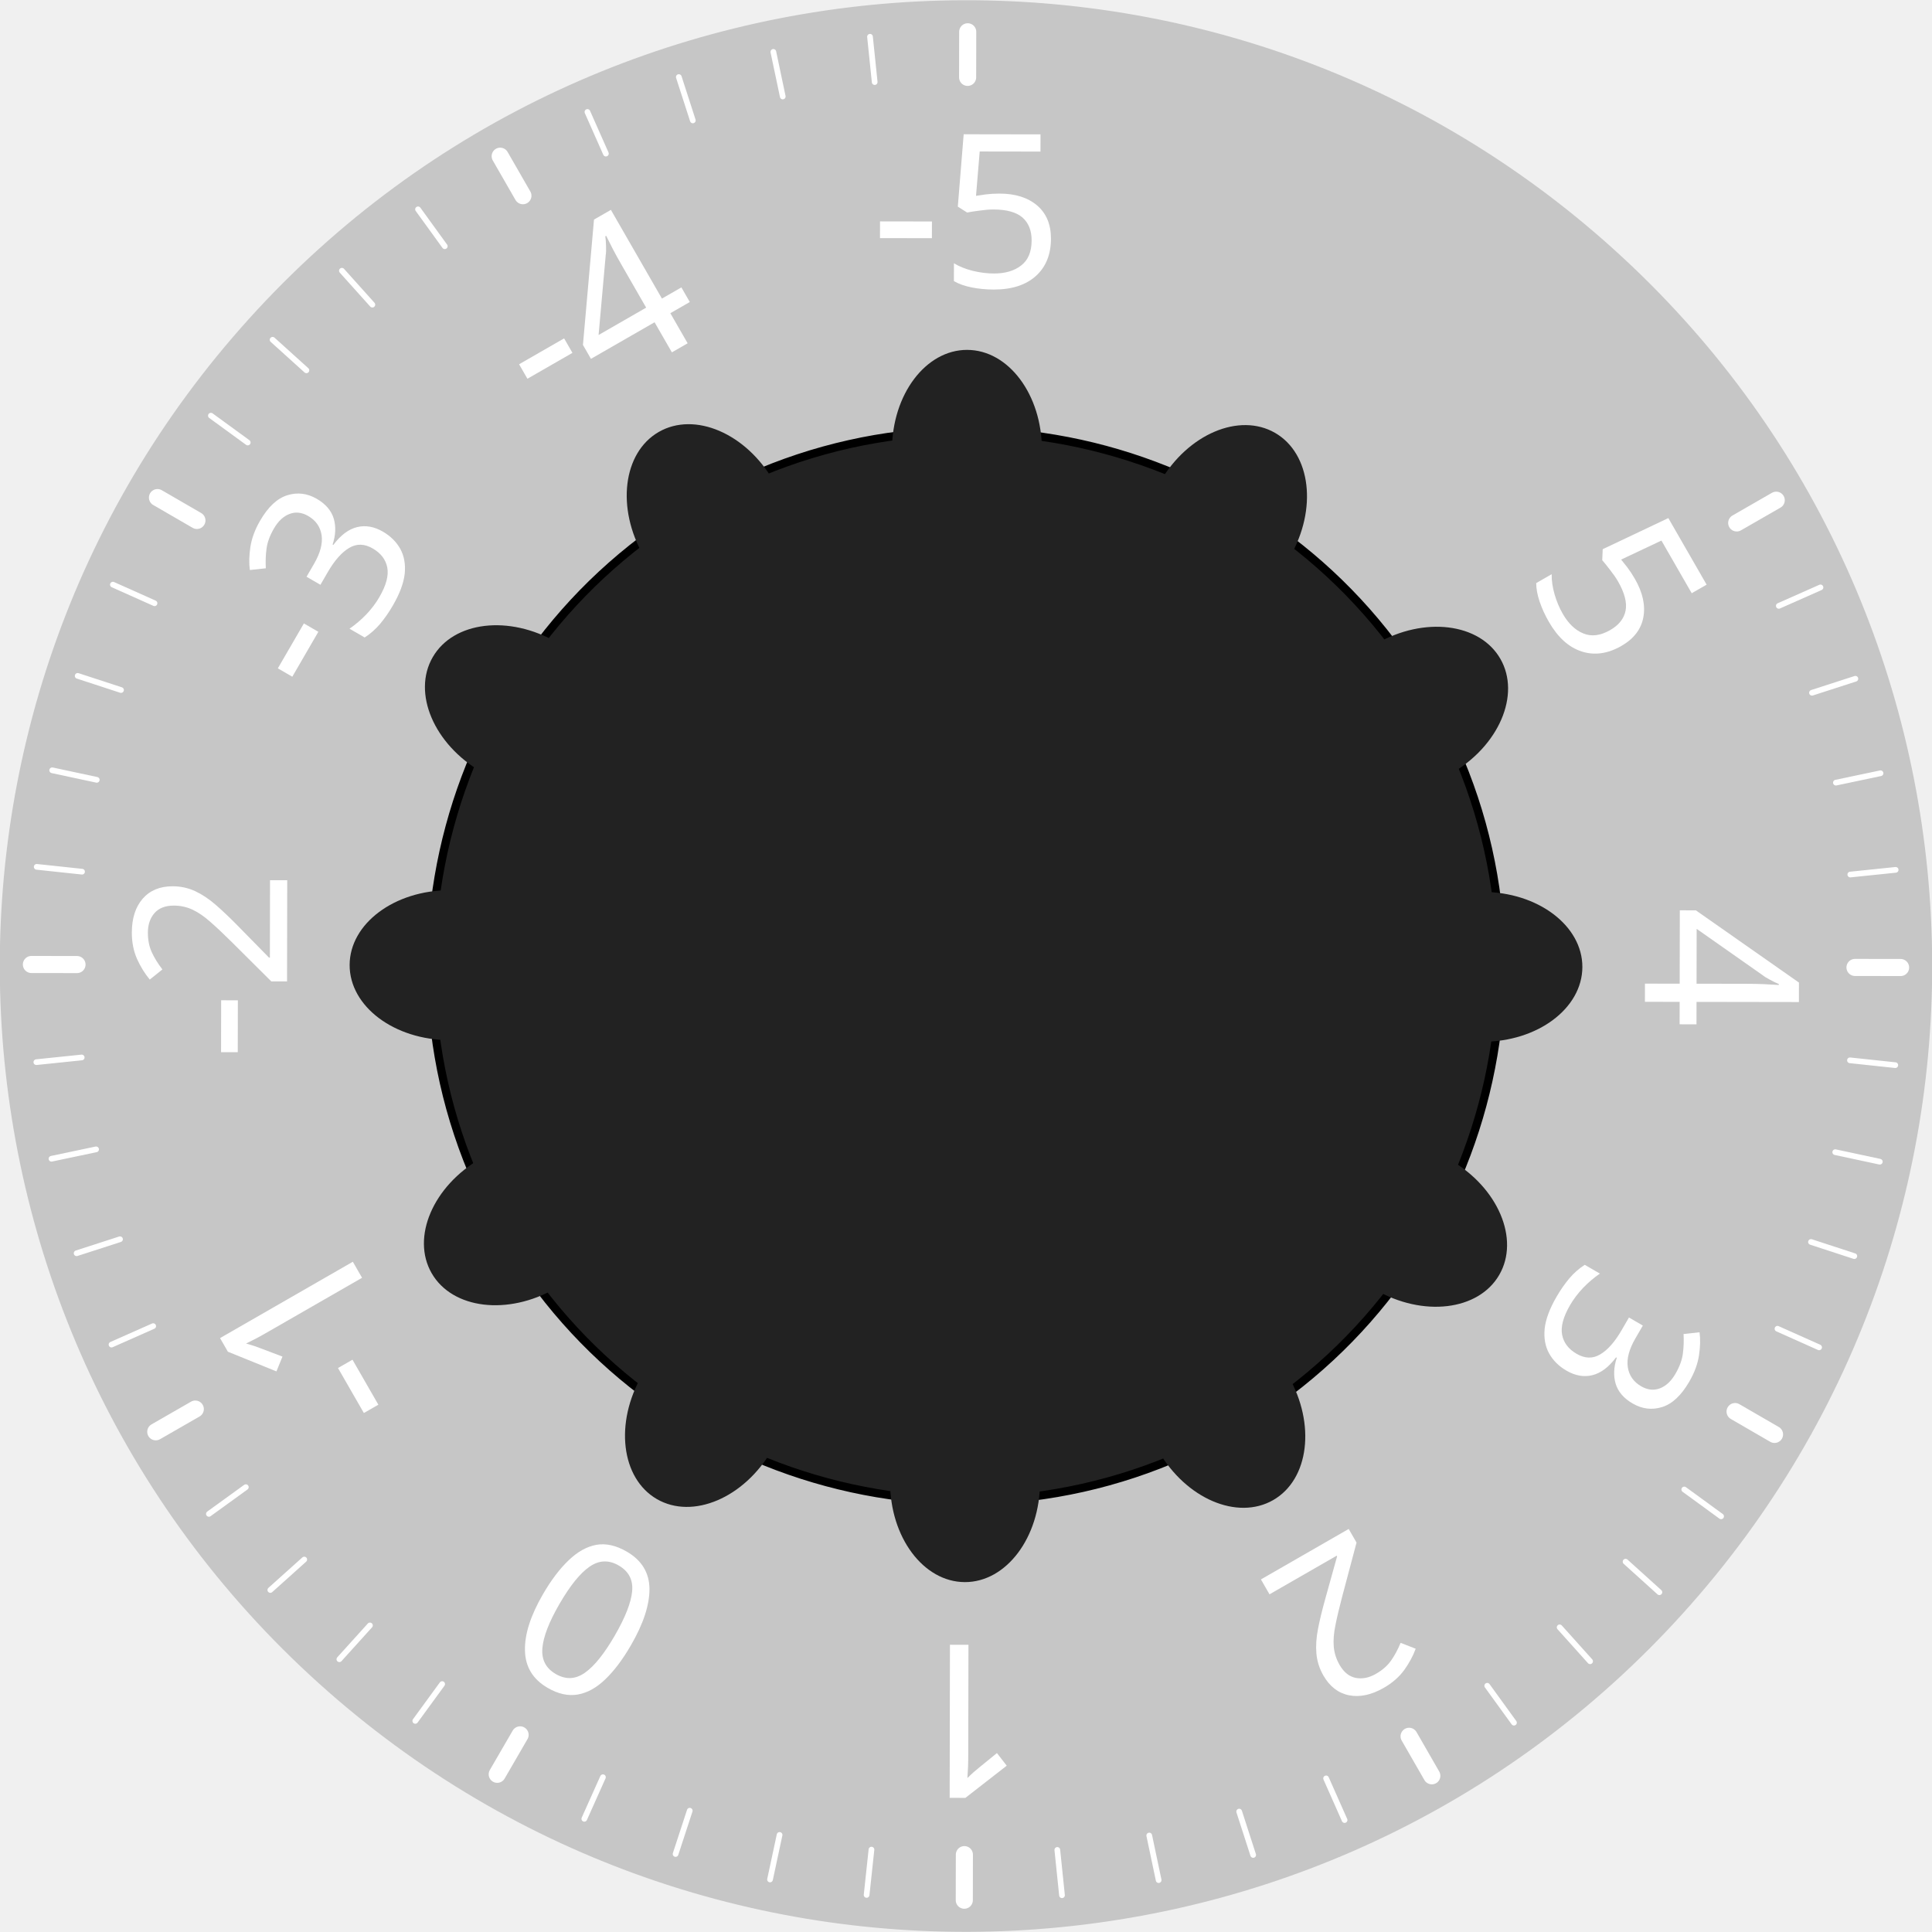
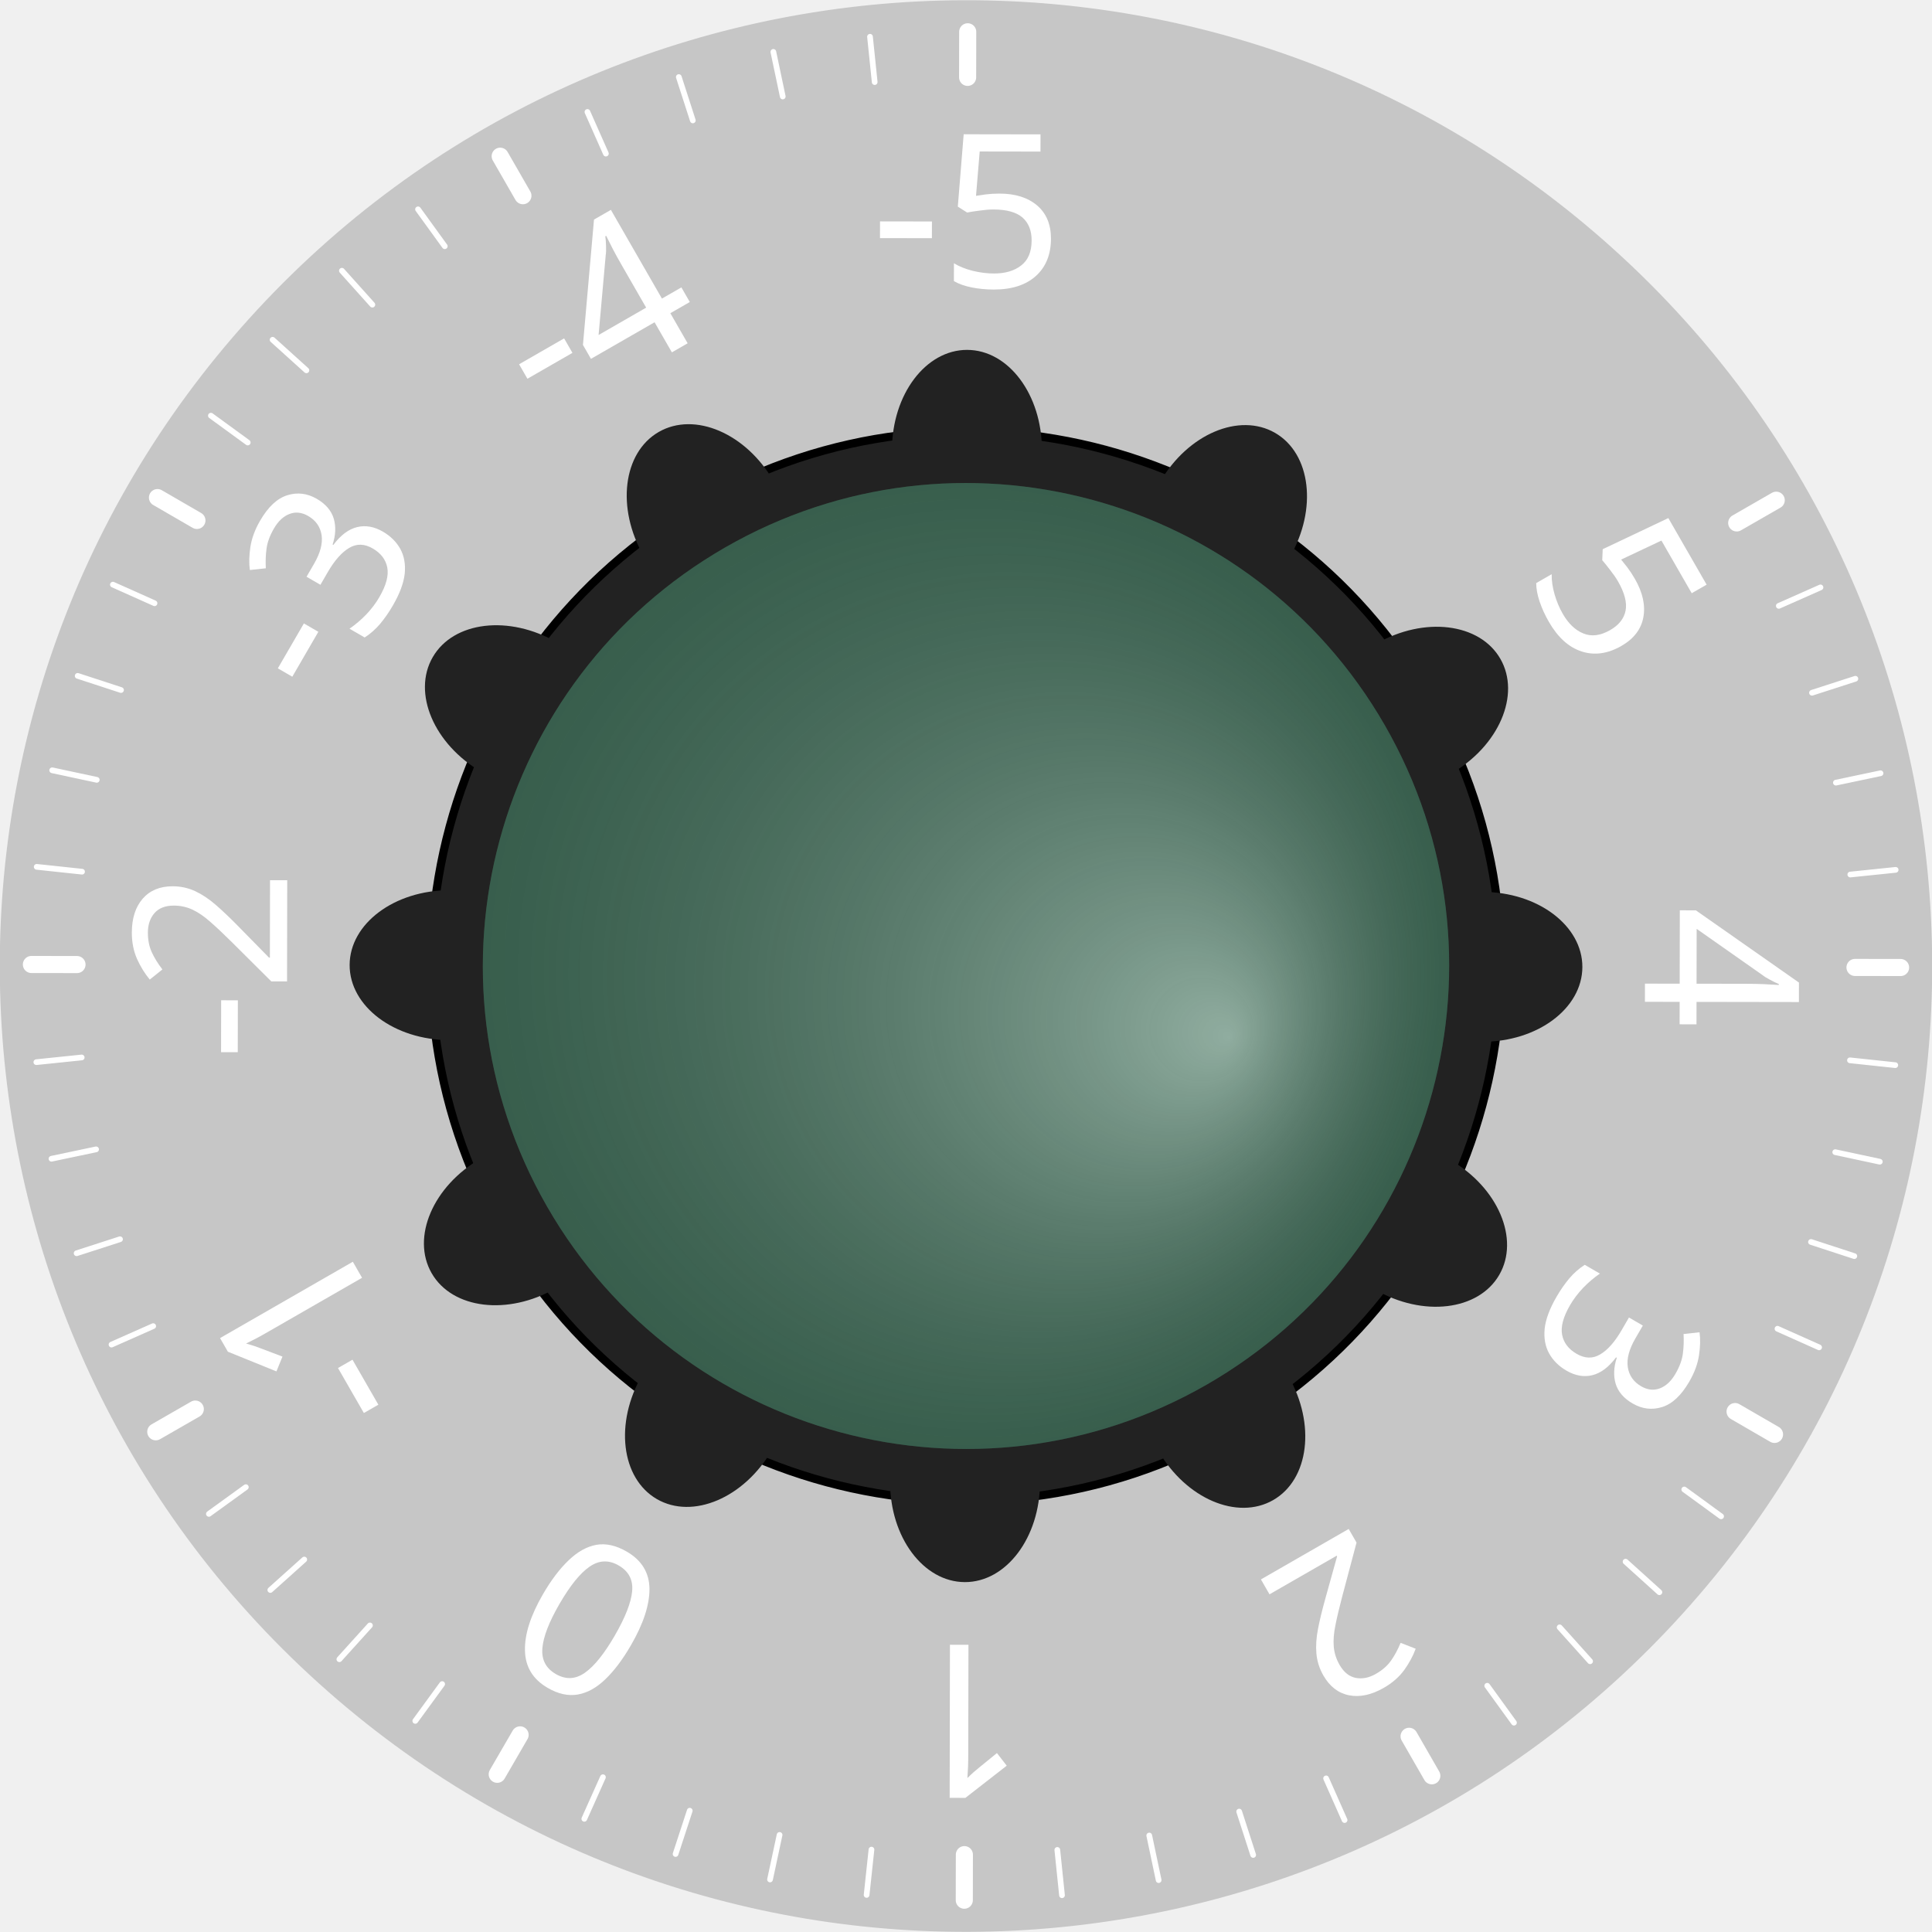
<svg xmlns="http://www.w3.org/2000/svg" viewBox="0 0 200 200" width="200" height="200">
  <style>.sswwlc1{stop-color:white;stop-opacity:0.4}.sswwlc2{stop-color:black;stop-opacity:0.2}.sswwlc3{display:inline;fill:#a1a1a1;fill-opacity:0.53}.sswwlc4{fill:#fff}.sswwlc5{stroke:#fff}.sswwlc6{fill:#fff;font-family:'Univers 55';font-size:20.46px;font-stretch:normal;font-style:normal;font-variant:normal;font-weight:500;stroke-width:0.93}.sswwlc7{stroke-width:0.93}</style>
  <defs>
-     <radialGradient cx="100" cy="100" r="50" fx="80" fy="80" gradientUnits="userSpaceOnUse">
+     <radialGradient id="gradienteVolumen" cx="100" cy="100" r="50" fx="80" fy="80" gradientUnits="userSpaceOnUse">
      <stop offset="0%" class="sswwlc1" />
      <stop offset="100%" class="sswwlc2" />
    </radialGradient>
    <line id="tickSmall" x1="100" y1="18" x2="100" y2="22" stroke="#ffffff" stroke-width="0.5" stroke-linecap="round" />
    <line id="tickBig" x1="100" y1="18" x2="100" y2="22" stroke="#ffffff" stroke-width="1.5" stroke-linecap="round" />
    <ellipse id="MuescaRedonda" cx="100" cy="38" rx="9" ry="12" fill="#222222" />
  </defs>
  <g transform="matrix(-0.8671142,0.4984968,-0.4985222,-0.8666544,236.5637,136.8158)">
    <circle cx="126.02" cy="-64.18" r="100" fill="#ffffff" fill-opacity="0.15" stroke="none" class="sswwlc3" transform="rotate(71.98718)" />
    <g transform="matrix(0.862069,0,0,0.862069,13.7931,13.7931)">
      <circle cx="100" cy="100" r="64.21" fill="#222222" stroke="#000000" stroke-width="0.988" />
      <use href="#MuescaRedonda" />
      <use href="#MuescaRedonda" transform="rotate(30,100,100)" />
      <use href="#MuescaRedonda" transform="rotate(60,100,100)" />
      <use href="#MuescaRedonda" transform="rotate(90,100,100)" />
      <use href="#MuescaRedonda" transform="rotate(120,100,100)" />
      <use href="#MuescaRedonda" transform="rotate(150,100,100)" />
      <use href="#MuescaRedonda" transform="rotate(180,100,100)" />
      <use href="#MuescaRedonda" transform="rotate(-150,100,100)" />
      <use href="#MuescaRedonda" transform="rotate(-120,100,100)" />
      <use href="#MuescaRedonda" transform="rotate(-90,100,100)" />
      <use href="#MuescaRedonda" transform="rotate(-60,100,100)" />
      <use href="#MuescaRedonda" transform="rotate(-30,100,100)" />
      <circle cx="100" cy="100" r="58" fill="none" stroke="#222222" stroke-width="4" />
+     </g>
+     <g>
+       <circle id="knob-center-color" cx="100" cy="100" r="50" fill="#467660" />
+       <circle cx="100" cy="100" r="50" fill="url(#gradienteVolumen)" pointer-events="none" />
    </g>
    <g transform="matrix(0,-1.179616,1.179616,0,-17.9616,217.9616)">
      <g stroke="#ffffff" class="sswwlc4">
        <use href="#tickBig" class="sswwlc5" />
        <use href="#tickSmall" transform="rotate(6,100,100)" class="sswwlc5" />
        <use href="#tickSmall" transform="rotate(12,100,100)" class="sswwlc5" />
        <use href="#tickSmall" transform="rotate(18,100,100)" class="sswwlc5" />
        <use href="#tickSmall" transform="rotate(24,100,100)" class="sswwlc5" />
        <use href="#tickBig" transform="rotate(30,100,100)" class="sswwlc5" />
        <use href="#tickSmall" transform="rotate(36,100,100)" class="sswwlc5" />
        <use href="#tickSmall" transform="rotate(42,100,100)" class="sswwlc5" />
        <use href="#tickSmall" transform="rotate(48,100,100)" class="sswwlc5" />
        <use href="#tickSmall" transform="rotate(54,100,100)" class="sswwlc5" />
        <use href="#tickBig" transform="rotate(60,100,100)" class="sswwlc5" />
        <use href="#tickSmall" transform="rotate(66,100,100)" class="sswwlc5" />
        <use href="#tickSmall" transform="rotate(72,100,100)" class="sswwlc5" />
        <use href="#tickSmall" transform="rotate(78,100,100)" class="sswwlc5" />
        <use href="#tickSmall" transform="rotate(84,100,100)" class="sswwlc5" />
        <use href="#tickBig" transform="rotate(90,100,100)" class="sswwlc5" />
        <use href="#tickSmall" transform="rotate(96,100,100)" class="sswwlc5" />
        <use href="#tickSmall" transform="rotate(102,100,100)" class="sswwlc5" />
        <use href="#tickSmall" transform="rotate(108,100,100)" class="sswwlc5" />
        <use href="#tickSmall" transform="rotate(114,100,100)" class="sswwlc5" />
        <use href="#tickBig" transform="rotate(120,100,100)" class="sswwlc5" />
        <use href="#tickSmall" transform="rotate(126,100,100)" class="sswwlc5" />
        <use href="#tickSmall" transform="rotate(132,100,100)" class="sswwlc5" />
        <use href="#tickSmall" transform="rotate(138,100,100)" class="sswwlc5" />
        <use href="#tickSmall" transform="rotate(144,100,100)" class="sswwlc5" />
        <use href="#tickBig" transform="rotate(150,100,100)" class="sswwlc5" />
        <use href="#tickSmall" transform="rotate(156,100,100)" class="sswwlc5" />
        <use href="#tickSmall" transform="rotate(162,100,100)" class="sswwlc5" />
        <use href="#tickSmall" transform="rotate(168,100,100)" class="sswwlc5" />
        <use href="#tickSmall" transform="rotate(174,100,100)" class="sswwlc5" />
        <use href="#tickBig" transform="rotate(180,100,100)" class="sswwlc5" />
        <use href="#tickSmall" transform="rotate(-174,100,100)" class="sswwlc5" />
        <use href="#tickSmall" transform="rotate(-168,100,100)" class="sswwlc5" />
        <use href="#tickSmall" transform="rotate(-162,100,100)" class="sswwlc5" />
        <use href="#tickSmall" transform="rotate(-156,100,100)" class="sswwlc5" />
        <use href="#tickBig" transform="rotate(-150,100,100)" class="sswwlc5" />
        <use href="#tickSmall" transform="rotate(-144,100,100)" class="sswwlc5" />
        <use href="#tickSmall" transform="rotate(-138,100,100)" class="sswwlc5" />
        <use href="#tickSmall" transform="rotate(-132,100,100)" class="sswwlc5" />
        <use href="#tickSmall" transform="rotate(-126,100,100)" class="sswwlc5" />
        <use href="#tickBig" transform="rotate(-120,100,100)" class="sswwlc5" />
        <use href="#tickSmall" transform="rotate(-114,100,100)" class="sswwlc5" />
        <use href="#tickSmall" transform="rotate(-108,100,100)" class="sswwlc5" />
        <use href="#tickSmall" transform="rotate(-102,100,100)" class="sswwlc5" />
        <use href="#tickSmall" transform="rotate(-96,100,100)" class="sswwlc5" />
        <use href="#tickBig" transform="rotate(-90,100,100)" class="sswwlc5" />
        <use href="#tickSmall" transform="rotate(-84,100,100)" class="sswwlc5" />
        <use href="#tickSmall" transform="rotate(-78,100,100)" class="sswwlc5" />
        <use href="#tickSmall" transform="rotate(-72,100,100)" class="sswwlc5" />
        <use href="#tickSmall" transform="rotate(-66,100,100)" class="sswwlc5" />
        <use href="#tickBig" transform="rotate(-60,100,100)" class="sswwlc5" />
      </g>
      <g font-family="Arial, sans-serif" font-size="11px" font-weight="bold" fill="#ffffff" text-anchor="middle" transform="matrix(0.9198797,0,0,0.9198797,8.012029,8.01203)">
        <text class="sswwlc6" x="100.01" y="35.24">
          <tspan x="100.01" y="35.24" class="sswwlc7">5</tspan>
        </text>
        <text transform="rotate(30)" class="sswwlc6" x="136.61" y="-28.16">
          <tspan x="136.61" y="-28.16" class="sswwlc7">4</tspan>
        </text>
        <text transform="rotate(60)" class="sswwlc6" x="136.61" y="-101.37">
          <tspan x="136.61" y="-101.37" class="sswwlc7">3</tspan>
        </text>
        <text transform="rotate(90)" class="sswwlc6" x="100" y="-164.77">
          <tspan x="100" y="-164.77" class="sswwlc7">2</tspan>
        </text>
        <text transform="rotate(120)" class="sswwlc6" x="36.6" y="-201.37">
          <tspan x="36.6" y="-201.37" class="sswwlc7">1</tspan>
        </text>
        <text transform="rotate(150)" class="sswwlc6" x="-36.61" y="-201.37">
          <tspan x="-36.61" y="-201.37" class="sswwlc7">0</tspan>
        </text>
        <text transform="scale(-1)" class="sswwlc6" x="-100.01" y="-164.76">
          <tspan x="-100.01" y="-164.76" class="sswwlc7">-1</tspan>
        </text>
        <text transform="rotate(-150)" class="sswwlc6" x="-136.61" y="-101.36">
          <tspan x="-136.61" y="-101.36" class="sswwlc7">-2</tspan>
        </text>
        <text transform="rotate(-120)" class="sswwlc6" x="-136.61" y="-28.15">
          <tspan x="-136.61" y="-28.15" class="sswwlc7">-3</tspan>
        </text>
        <text transform="rotate(-90)" class="sswwlc6" x="-100" y="35.25">
          <tspan x="-100" y="35.25" class="sswwlc7">-4</tspan>
        </text>
        <text transform="rotate(-60)" class="sswwlc6" x="-36.6" y="71.85">
          <tspan x="-36.6" y="71.85" class="sswwlc7">-5</tspan>
        </text>
      </g>
    </g>
  </g>
</svg>
